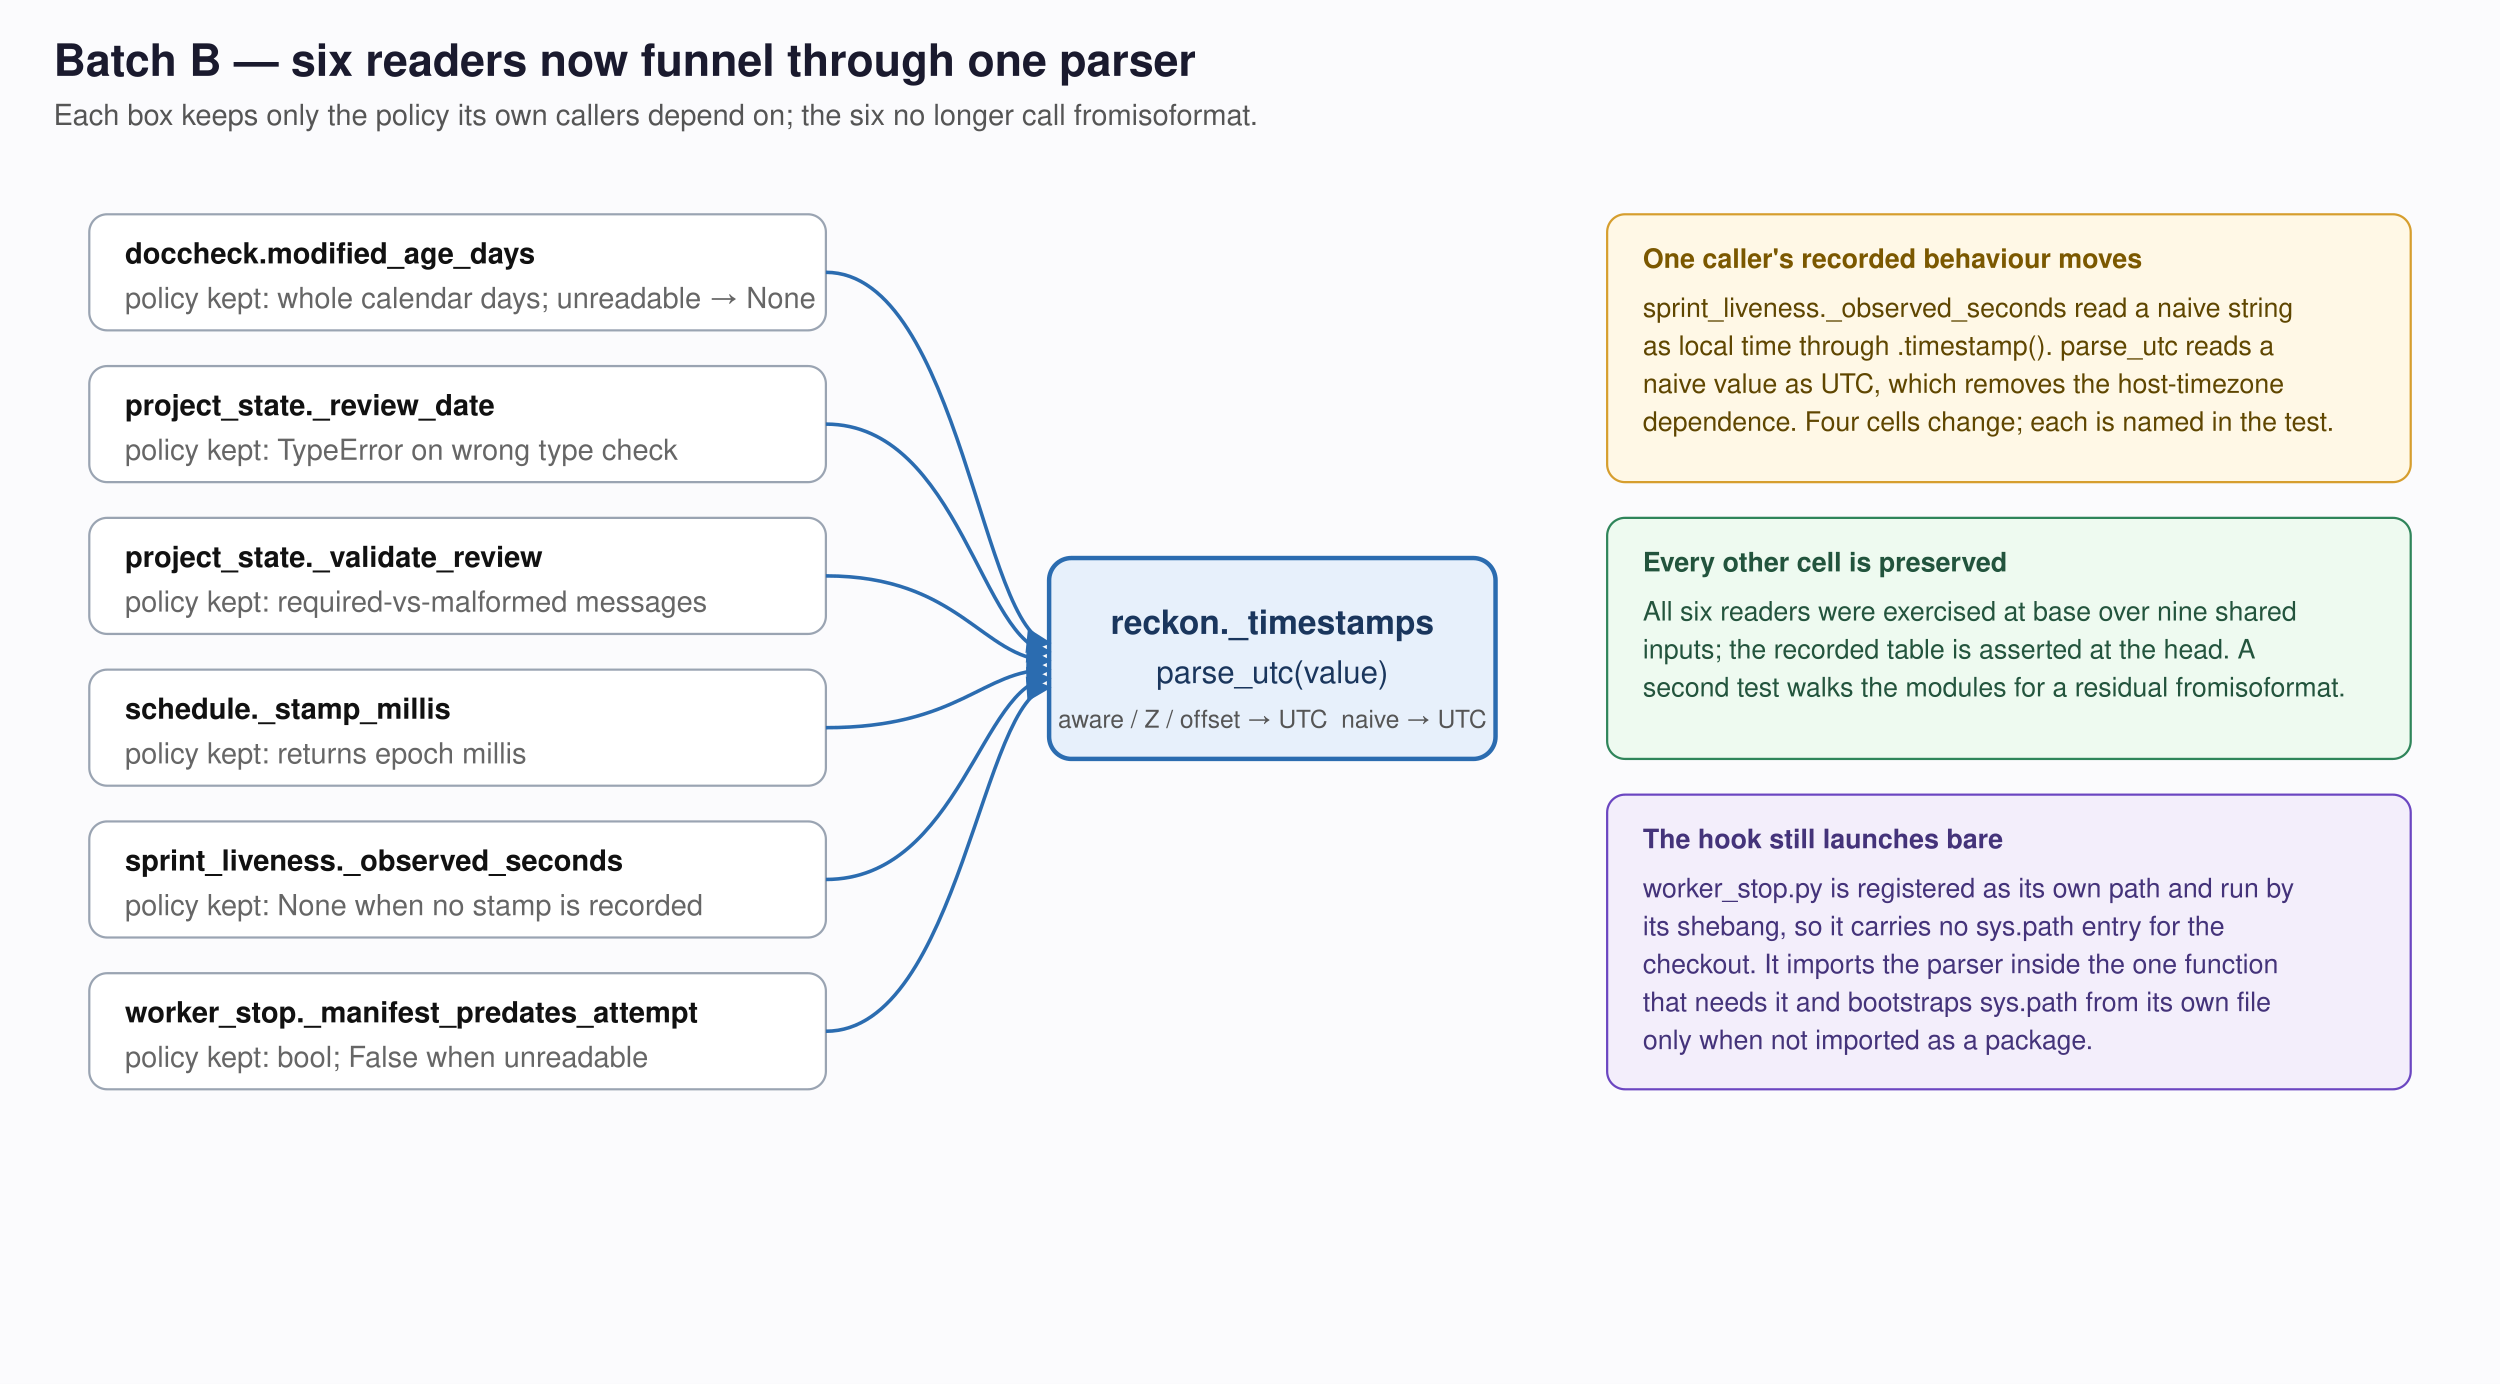
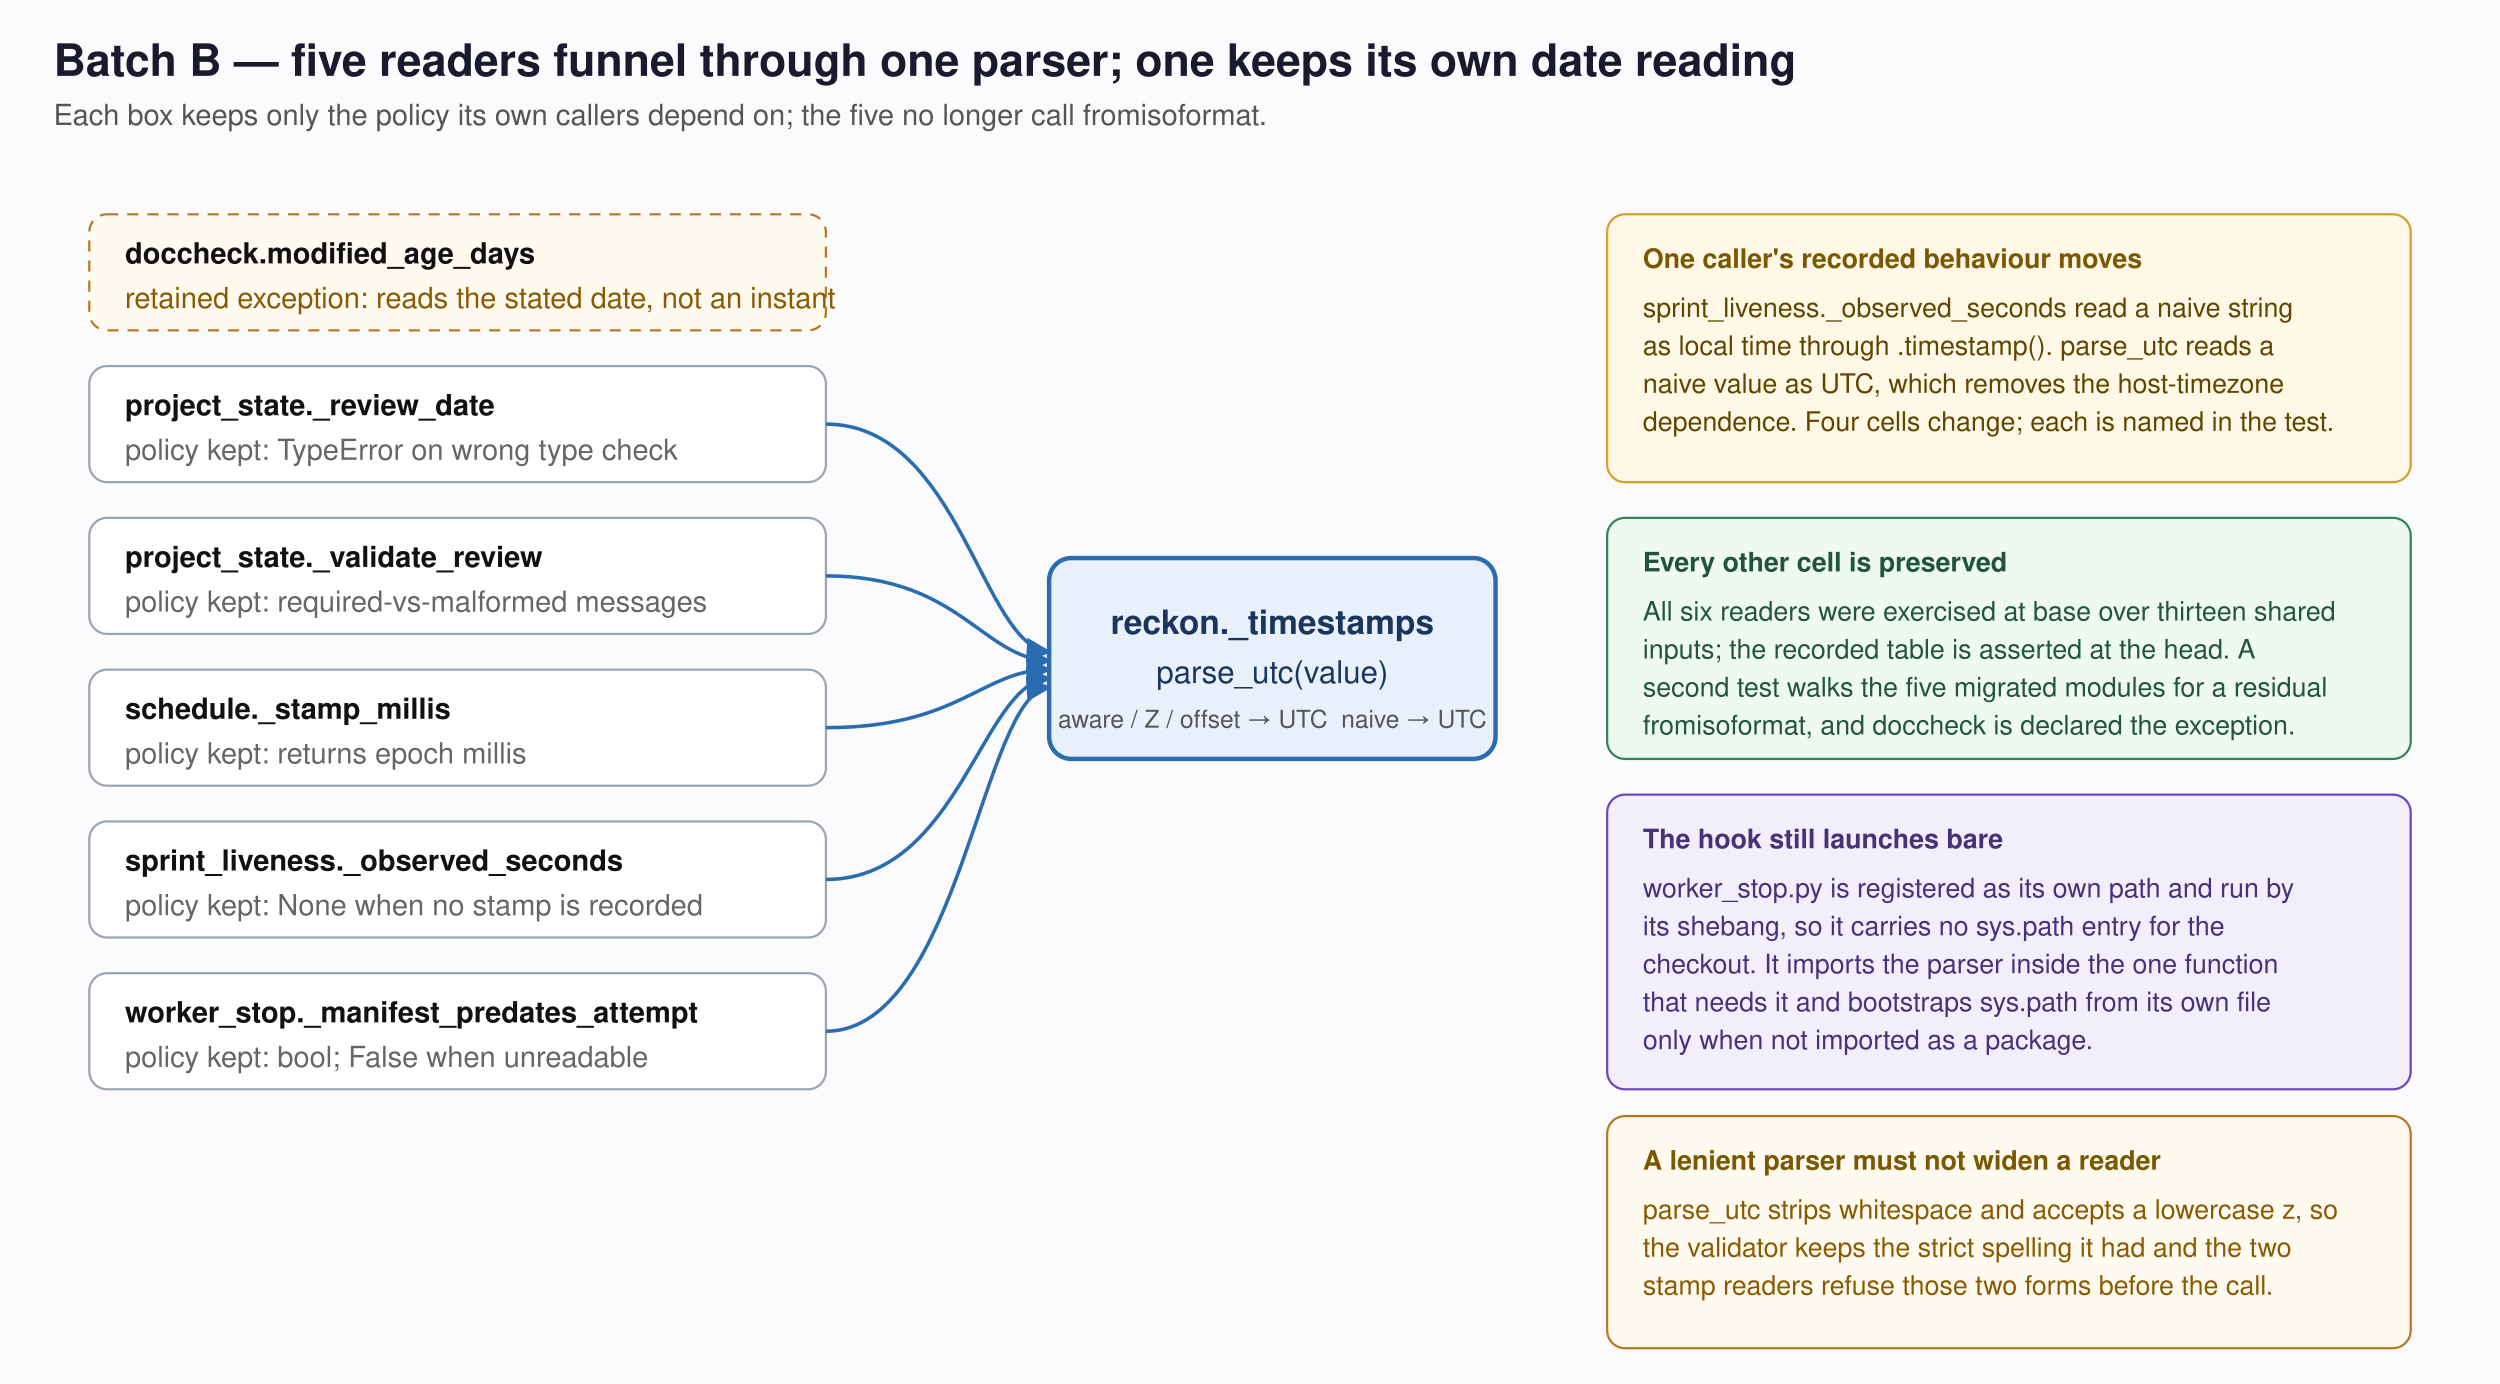
<svg xmlns="http://www.w3.org/2000/svg" width="1120" height="620" viewBox="0 0 1120 620" font-family="Helvetica, Arial, sans-serif">
  <rect x="0" y="0" width="1120" height="620" fill="#fbfbfd" />
-   <text x="24" y="34" font-size="20" font-weight="bold" fill="#1a1a2e">Batch B — six readers now funnel through one parser</text>
-   <text x="24" y="56" font-size="13" fill="#555">Each box keeps only the policy its own callers depend on; the six no longer call fromisoformat.</text>
+   <text x="24" y="34" font-size="20" font-weight="bold" fill="#1a1a2e">Batch B — five readers funnel through one parser; one keeps its own date reading</text>
+   <text x="24" y="56" font-size="13" fill="#555">Each box keeps only the policy its own callers depend on; the five no longer call fromisoformat.</text>
  <rect x="470" y="250" width="200" height="90" rx="10" fill="#e7f0fb" stroke="#2b6cb0" stroke-width="2" />
  <text x="570" y="284" font-size="15" font-weight="bold" text-anchor="middle" fill="#1a365d">reckon._timestamps</text>
  <text x="570" y="306" font-size="14" text-anchor="middle" fill="#1a365d">parse_utc(value)</text>
  <text x="570" y="326" font-size="11" text-anchor="middle" fill="#555">aware / Z / offset → UTC  naive → UTC</text>
  <g font-size="13">
-     <rect x="40" y="96" width="330" height="52" rx="8" fill="#ffffff" stroke="#9aa4b2" />
+     <rect x="40" y="96" width="330" height="52" rx="8" fill="#fffaf0" stroke="#b7791f" stroke-dasharray="5 4" />
    <text x="56" y="118" font-weight="bold" fill="#111">doccheck.modified_age_days</text>
-     <text x="56" y="138" fill="#666">policy kept: whole calendar days; unreadable → None</text>
+     <text x="56" y="138" fill="#8a5a00">retained exception: reads the stated date, not an instant</text>
    <rect x="40" y="164" width="330" height="52" rx="8" fill="#ffffff" stroke="#9aa4b2" />
    <text x="56" y="186" font-weight="bold" fill="#111">project_state._review_date</text>
    <text x="56" y="206" fill="#666">policy kept: TypeError on wrong type check</text>
    <rect x="40" y="232" width="330" height="52" rx="8" fill="#ffffff" stroke="#9aa4b2" />
    <text x="56" y="254" font-weight="bold" fill="#111">project_state._validate_review</text>
    <text x="56" y="274" fill="#666">policy kept: required-vs-malformed messages</text>
    <rect x="40" y="300" width="330" height="52" rx="8" fill="#ffffff" stroke="#9aa4b2" />
    <text x="56" y="322" font-weight="bold" fill="#111">schedule._stamp_millis</text>
    <text x="56" y="342" fill="#666">policy kept: returns epoch millis</text>
    <rect x="40" y="368" width="330" height="52" rx="8" fill="#ffffff" stroke="#9aa4b2" />
    <text x="56" y="390" font-weight="bold" fill="#111">sprint_liveness._observed_seconds</text>
    <text x="56" y="410" fill="#666">policy kept: None when no stamp is recorded</text>
    <rect x="40" y="436" width="330" height="52" rx="8" fill="#ffffff" stroke="#9aa4b2" />
    <text x="56" y="458" font-weight="bold" fill="#111">worker_stop._manifest_predates_attempt</text>
    <text x="56" y="478" fill="#666">policy kept: bool; False when unreadable</text>
  </g>
  <g stroke="#2b6cb0" stroke-width="1.6" fill="none" marker-end="url(#a)">
-     <path d="M370 122 C 430 122 440 285 470 288" />
    <path d="M370 190 C 430 190 440 290 470 292" />
    <path d="M370 258 C 430 258 440 295 470 296" />
    <path d="M370 326 C 430 326 440 300 470 300" />
    <path d="M370 394 C 430 394 440 305 470 304" />
    <path d="M370 462 C 430 462 440 310 470 308" />
  </g>
  <defs>
    <marker id="a" viewBox="0 0 10 10" refX="9" refY="5" markerWidth="7" markerHeight="7" orient="auto-start-reverse">
      <path d="M0 0 L10 5 L0 10 z" fill="#2b6cb0" />
    </marker>
  </defs>
  <g font-size="12">
    <rect x="720" y="96" width="360" height="120" rx="8" fill="#fff8e6" stroke="#d69e2e" />
    <text x="736" y="120" font-weight="bold" fill="#7b5800">One caller's recorded behaviour moves</text>
    <text x="736" y="142" fill="#5f4600">sprint_liveness._observed_seconds read a naive string</text>
    <text x="736" y="159" fill="#5f4600">as local time through .timestamp(). parse_utc reads a</text>
    <text x="736" y="176" fill="#5f4600">naive value as UTC, which removes the host-timezone</text>
    <text x="736" y="193" fill="#5f4600">dependence. Four cells change; each is named in the test.</text>
    <rect x="720" y="232" width="360" height="108" rx="8" fill="#eefaf0" stroke="#2f855a" />
    <text x="736" y="256" font-weight="bold" fill="#22543d">Every other cell is preserved</text>
-     <text x="736" y="278" fill="#23543d">All six readers were exercised at base over nine shared</text>
+     <text x="736" y="278" fill="#23543d">All six readers were exercised at base over thirteen shared</text>
    <text x="736" y="295" fill="#23543d">inputs; the recorded table is asserted at the head. A</text>
-     <text x="736" y="312" fill="#23543d">second test walks the modules for a residual fromisoformat.</text>
+     <text x="736" y="312" fill="#23543d">second test walks the five migrated modules for a residual</text>
+     <text x="736" y="329" fill="#23543d">fromisoformat, and doccheck is declared the exception.</text>
    <rect x="720" y="356" width="360" height="132" rx="8" fill="#f3eefb" stroke="#6b46c1" />
    <text x="736" y="380" font-weight="bold" fill="#44337a">The hook still launches bare</text>
    <text x="736" y="402" fill="#44337a">worker_stop.py is registered as its own path and run by</text>
    <text x="736" y="419" fill="#44337a">its shebang, so it carries no sys.path entry for the</text>
    <text x="736" y="436" fill="#44337a">checkout. It imports the parser inside the one function</text>
    <text x="736" y="453" fill="#44337a">that needs it and bootstraps sys.path from its own file</text>
    <text x="736" y="470" fill="#44337a">only when not imported as a package.</text>
+     <rect x="720" y="500" width="360" height="104" rx="8" fill="#fffaf0" stroke="#b7791f" />
+     <text x="736" y="524" font-weight="bold" fill="#7b5800">A lenient parser must not widen a reader</text>
+     <text x="736" y="546" fill="#8a5a00">parse_utc strips whitespace and accepts a lowercase z, so</text>
+     <text x="736" y="563" fill="#8a5a00">the validator keeps the strict spelling it had and the two</text>
+     <text x="736" y="580" fill="#8a5a00">stamp readers refuse those two forms before the call.</text>
  </g>
</svg>
